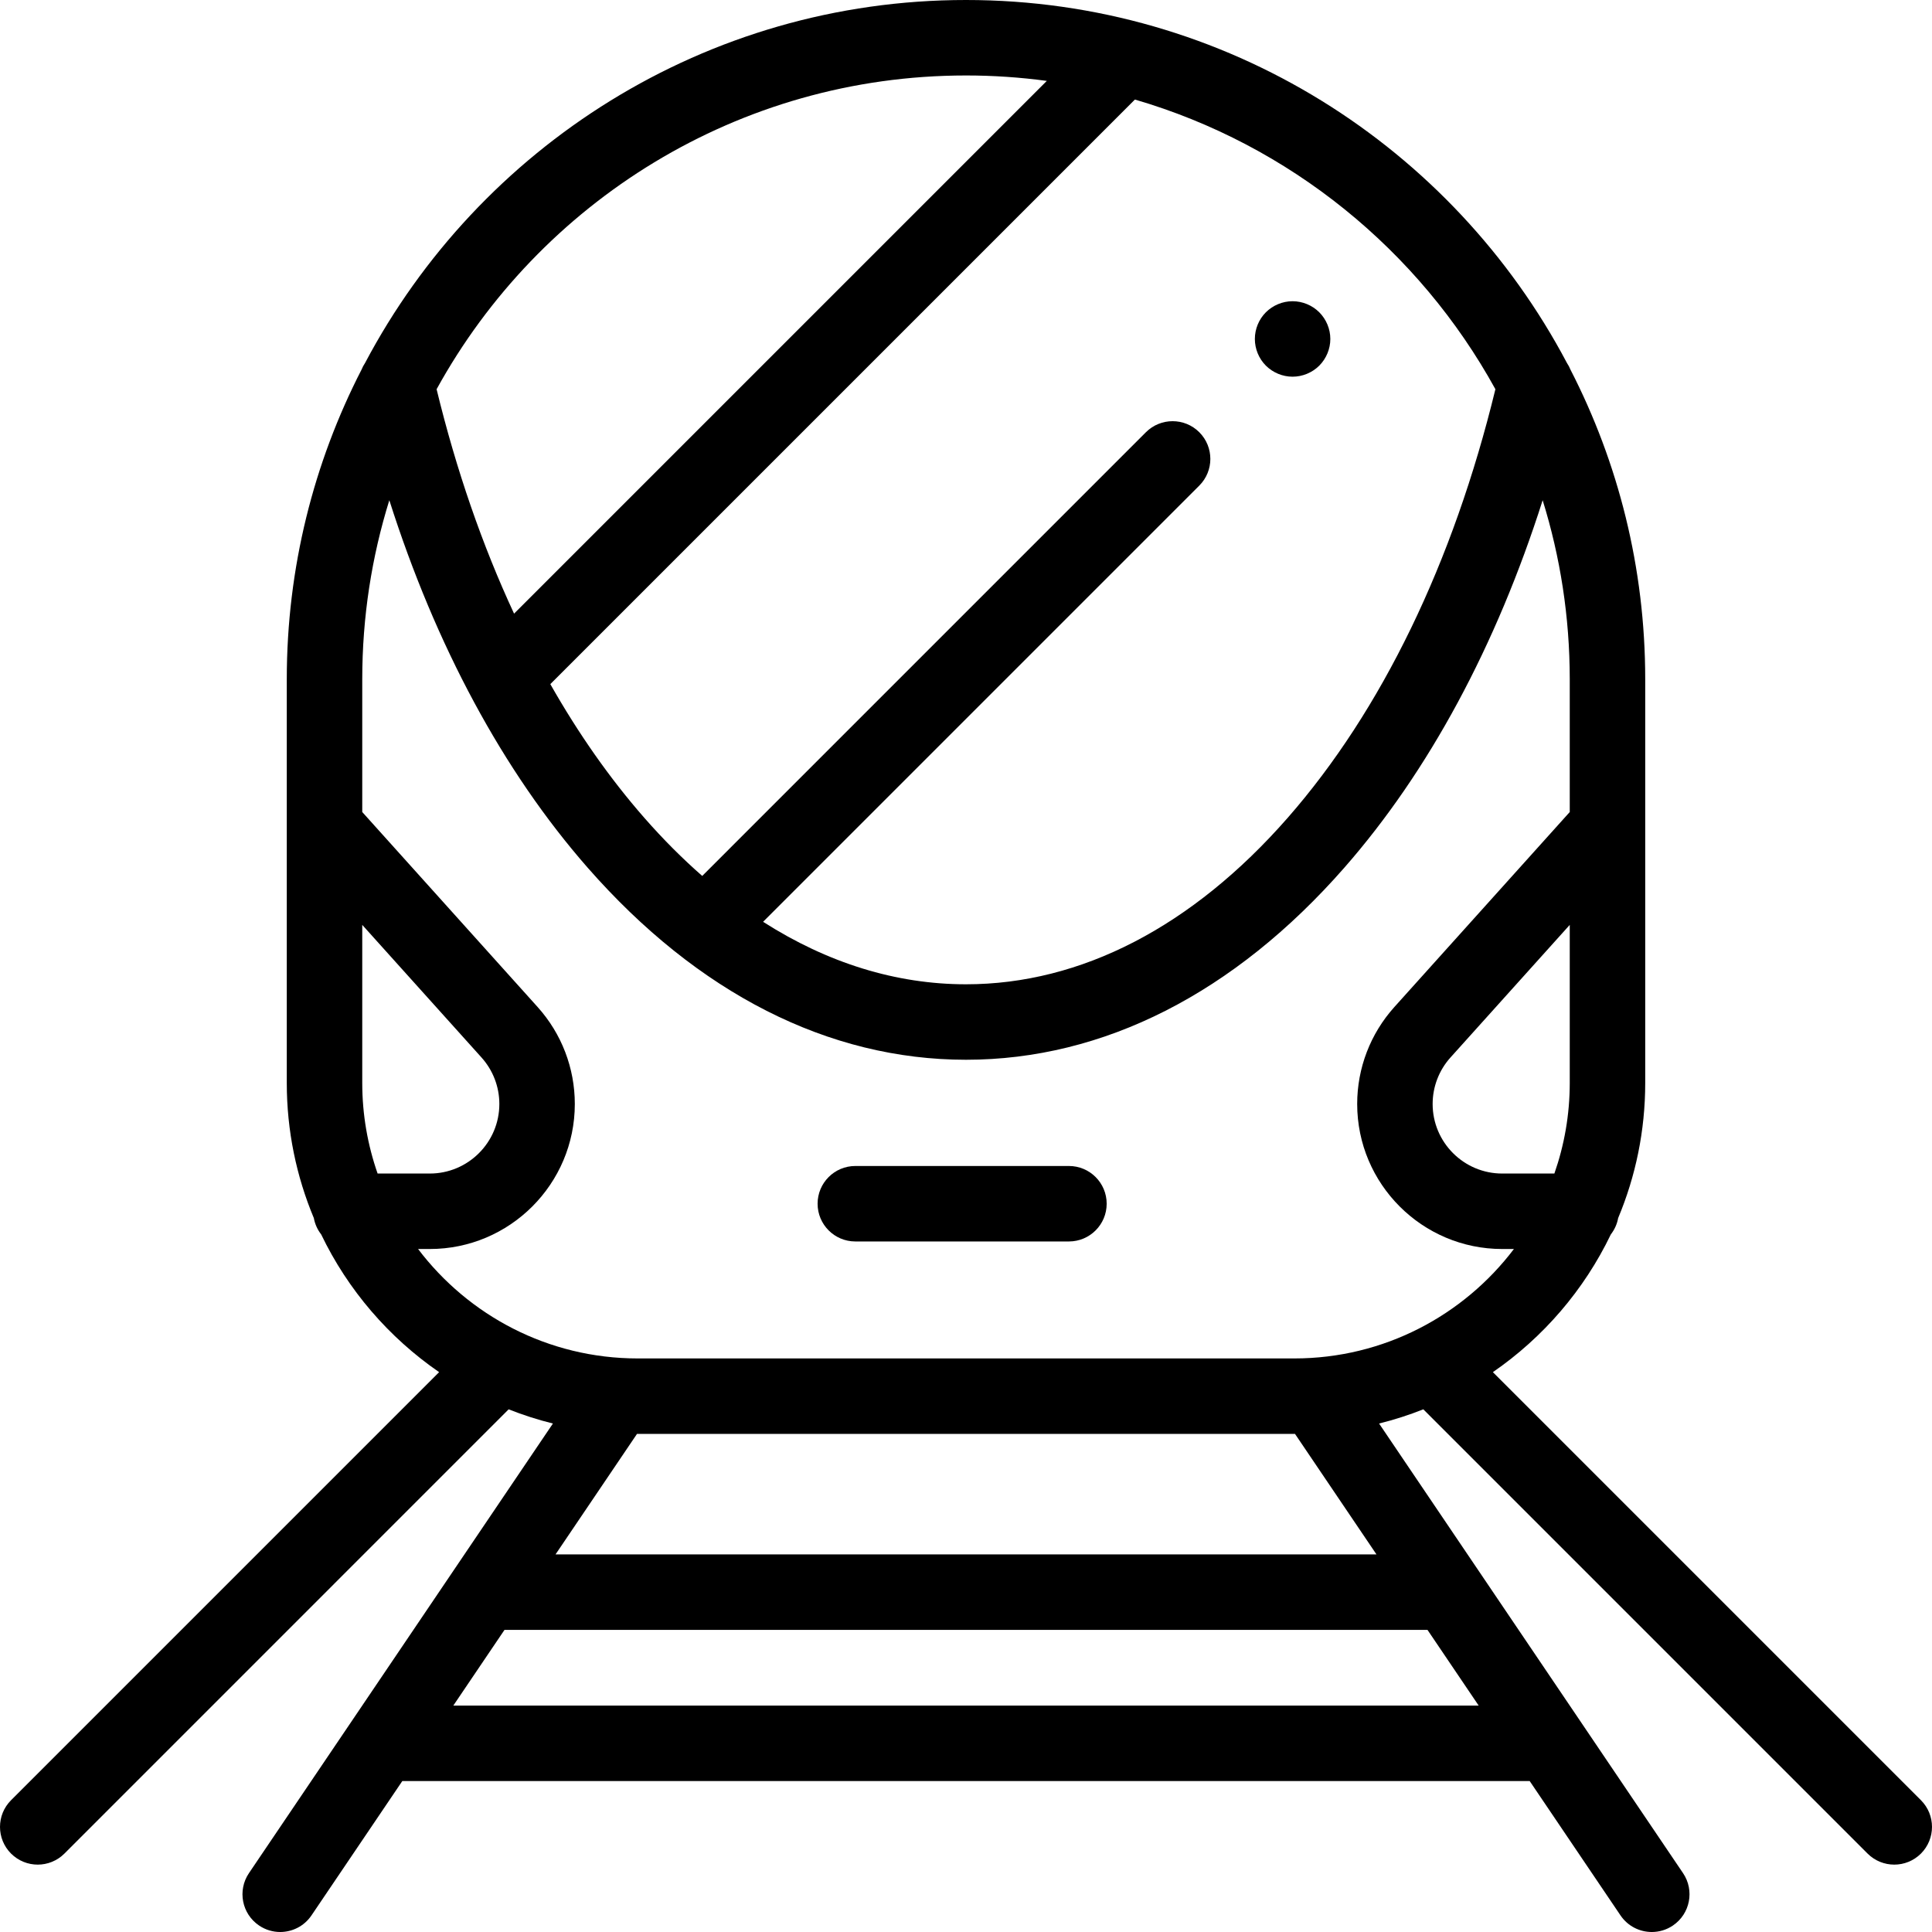
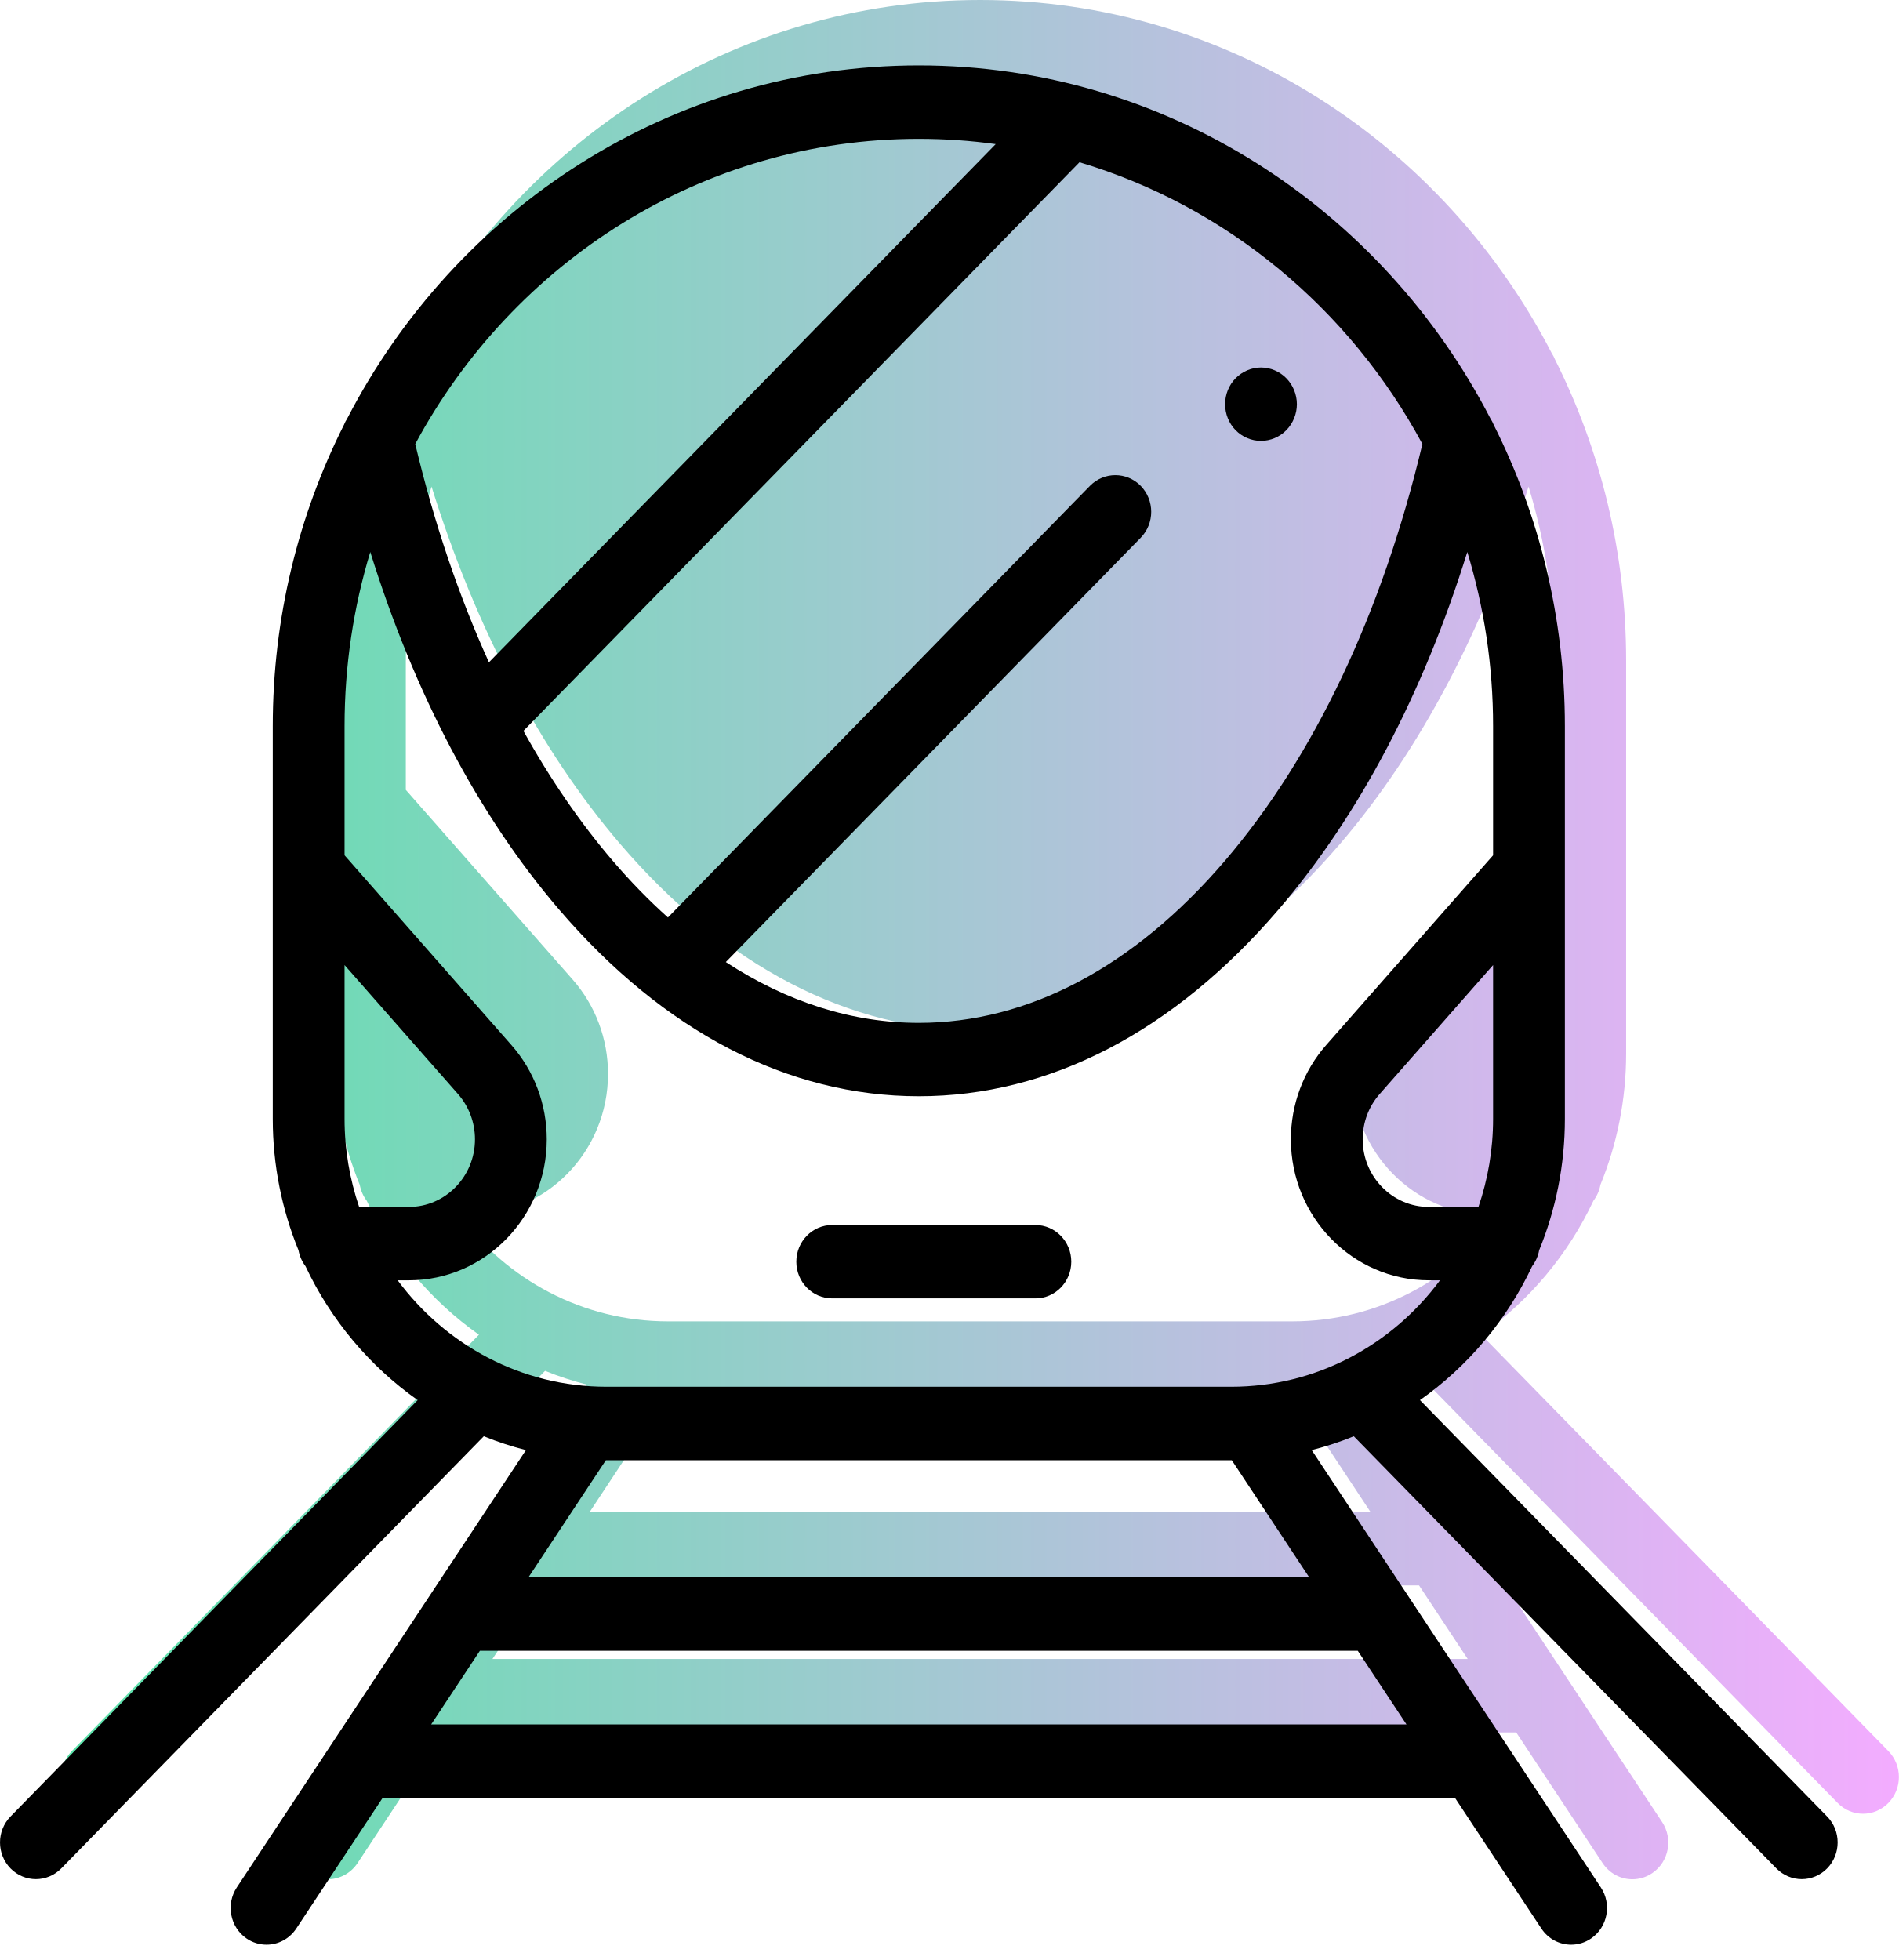
- <svg xmlns="http://www.w3.org/2000/svg" height="512pt" viewBox="0 0 512 512" width="512pt">
-   <path d="m509.07 477.074-113.441-113.441c13.344-9.195 24.184-21.777 31.254-36.496.969-1.246 1.652-2.723 1.945-4.34 4.617-11.023 7.172-23.117 7.172-35.797v-107c0-29.535-7.152-57.426-19.812-82.043-.25-.625-.566-1.219-.938-1.773-30.195-57.145-90.246-96.184-159.25-96.184s-129.055 39.039-159.25 96.184c-.371.559-.688 1.148-.938 1.773-12.66 24.617-19.812 52.508-19.812 82.043v107c0 12.68 2.555 24.773 7.168 35.797.297 1.617.977 3.094 1.949 4.34 7.07 14.719 17.91 27.301 31.254 36.496l-113.441 113.441c-3.906 3.906-3.906 10.238 0 14.145 1.953 1.949 4.512 2.926 7.07 2.926s5.117-.977 7.07-2.926l117.73-117.734c3.793 1.508 7.711 2.766 11.727 3.766l-80.551 119.148c-3.094 4.574-1.895 10.793 2.684 13.883 1.715 1.164 3.664 1.719 5.59 1.719 3.211 0 6.363-1.543 8.293-4.398l24.07-35.602h298.773l24.066 35.602c1.934 2.859 5.086 4.398 8.293 4.398 1.93 0 3.875-.555 5.594-1.719 4.574-3.09 5.777-9.309 2.684-13.883l-80.551-119.148c4.016-1 7.93-2.258 11.723-3.766l117.734 117.734c1.953 1.949 4.512 2.926 7.07 2.926s5.117-.977 7.07-2.926c3.906-3.906 3.906-10.238 0-14.145zm-166.07-117.074h-174c-23.742 0-44.863-11.398-58.203-29h3.105c21.191 0 38.43-17.238 38.43-38.43 0-9.508-3.5-18.633-9.855-25.699l-46.477-51.676v-35.195c0-16.508 2.512-32.441 7.176-47.434 12.277 38.562 30.18 71.84 52.539 97.355 29.195 33.316 63.871 50.926 100.285 50.926s71.09-17.609 100.285-50.926c22.355-25.516 40.262-58.793 52.535-97.355 4.664 14.992 7.18 30.926 7.18 47.434v35.195l-46.48 51.676c-6.352 7.066-9.852 16.191-9.852 25.699 0 21.188 17.238 38.43 38.426 38.43h3.109c-13.344 17.602-34.465 29-58.203 29zm-247-73v-41.895l31.605 35.141c3.047 3.391 4.727 7.766 4.727 12.324 0 10.16-8.266 18.43-18.43 18.43h-13.832c-2.625-7.523-4.07-15.594-4.07-24zm320 0c0 8.406-1.445 16.477-4.074 24h-13.832c-10.16 0-18.43-8.27-18.43-18.43 0-4.559 1.68-8.938 4.727-12.324l31.609-35.141zm-19.703-183.852c-11.176 45.973-30.168 85.191-55.055 113.594-25.285 28.855-54.762 44.105-85.242 44.105-18.535 0-36.699-5.648-53.773-16.559l115.598-115.598c3.906-3.906 3.906-10.238 0-14.145-3.906-3.902-10.234-3.902-14.145 0l-117.582 117.586c-5.258-4.602-10.379-9.73-15.34-15.391-9.133-10.422-17.465-22.309-24.918-35.441l154.922-154.918c41.039 11.977 75.309 39.984 95.535 76.766zm-140.297-83.148c7.262 0 14.41.496 21.418 1.438l-141.184 141.184c-8.41-18.082-15.324-38.043-20.531-59.473 27.23-49.516 79.906-83.148 140.297-83.148zm-135.867 432 13.562-20.062h244.605l13.566 20.062zm244.648-40.062h-217.562l21.594-31.941c.062 0 .125.004.188.004h174c.062 0 .125-.004.188-.004zm0 0" />
-   <path d="m283.281 309h-56.609c-5.523 0-10 4.477-10 10 0 5.52 4.477 10 10 10h56.609c5.52 0 10-4.48 10-10 0-5.523-4.48-10-10-10zm0 0" />
-   <path d="m342.539 99.828c2.641 0 5.211-1.066 7.082-2.93 1.859-1.867 2.93-4.438 2.93-7.07 0-2.629-1.07-5.207-2.93-7.066-1.859-1.863-4.441-2.934-7.082-2.934-2.629 0-5.199 1.07-7.07 2.934-1.859 1.859-2.918 4.43-2.918 7.066 0 2.633 1.059 5.211 2.918 7.07 1.871 1.863 4.441 2.93 7.07 2.93zm0 0" />
+ <svg xmlns="http://www.w3.org/2000/svg" width="31" height="32" viewBox="0 0 31 32" fill="none">
+   <path d="M30.828 28.589L24.181 21.791C24.963 21.24 25.598 20.486 26.013 19.604C26.069 19.529 26.11 19.441 26.127 19.344C26.397 18.683 26.547 17.958 26.547 17.199V10.787C26.547 9.017 26.128 7.345 25.386 5.87C25.371 5.833 25.353 5.797 25.331 5.764C23.562 2.339 20.043 0 16 0C11.957 0 8.438 2.339 6.669 5.764C6.647 5.797 6.629 5.833 6.614 5.87C5.872 7.345 5.453 9.017 5.453 10.787V17.199C5.453 17.958 5.603 18.683 5.873 19.344C5.891 19.441 5.93 19.529 5.987 19.604C6.402 20.486 7.037 21.24 7.819 21.791L1.172 28.589C0.943 28.823 0.943 29.202 1.172 29.436C1.286 29.553 1.436 29.612 1.586 29.612C1.736 29.612 1.886 29.553 2 29.436L8.898 22.381C9.121 22.472 9.35 22.547 9.586 22.607L4.866 29.747C4.685 30.021 4.755 30.394 5.023 30.579C5.124 30.649 5.238 30.682 5.351 30.682C5.539 30.682 5.723 30.589 5.837 30.418L7.247 28.285H24.753L26.163 30.418C26.277 30.59 26.461 30.682 26.649 30.682C26.762 30.682 26.876 30.649 26.977 30.579C27.245 30.394 27.316 30.021 27.134 29.747L22.414 22.607C22.65 22.547 22.879 22.472 23.101 22.381L30 29.436C30.114 29.553 30.264 29.612 30.414 29.612C30.564 29.612 30.714 29.553 30.828 29.436C31.057 29.202 31.057 28.823 30.828 28.589ZM21.098 21.573H10.902C9.511 21.573 8.274 20.89 7.492 19.835H7.674C8.916 19.835 9.926 18.802 9.926 17.532C9.926 16.963 9.721 16.416 9.348 15.992L6.625 12.896V10.787C6.625 9.797 6.772 8.843 7.045 7.944C7.765 10.255 8.814 12.249 10.124 13.778C11.835 15.775 13.866 16.83 16 16.83C18.134 16.83 20.165 15.775 21.876 13.778C23.186 12.249 24.235 10.255 24.954 7.944C25.228 8.843 25.375 9.797 25.375 10.787V12.896L22.651 15.992C22.279 16.416 22.074 16.963 22.074 17.532C22.074 18.802 23.084 19.835 24.326 19.835H24.508C23.726 20.89 22.489 21.573 21.098 21.573ZM8.039 27.086L8.834 25.884H23.166L23.961 27.086H8.039ZM22.374 24.686H9.626L10.891 22.771C10.895 22.771 10.899 22.772 10.902 22.772H21.098C21.101 22.772 21.105 22.771 21.109 22.771L22.374 24.686Z" fill="url(#paint0_linear)" />
+   <path d="M29.828 29.657L23.181 22.859C23.963 22.308 24.598 21.554 25.013 20.672C25.069 20.597 25.11 20.509 25.127 20.412C25.397 19.751 25.547 19.027 25.547 18.267V11.855C25.547 10.085 25.128 8.413 24.386 6.938C24.371 6.901 24.353 6.865 24.331 6.832C22.562 3.408 19.043 1.068 15 1.068C10.957 1.068 7.438 3.408 5.669 6.832C5.647 6.865 5.629 6.901 5.614 6.938C4.872 8.413 4.453 10.085 4.453 11.855V18.267C4.453 19.027 4.603 19.751 4.873 20.412C4.891 20.509 4.93 20.597 4.987 20.672C5.402 21.554 6.037 22.308 6.819 22.859L0.172 29.657C-0.057 29.891 -0.057 30.27 0.172 30.505C0.286 30.621 0.436 30.68 0.586 30.68C0.736 30.68 0.886 30.621 1 30.505L7.898 23.449C8.121 23.54 8.35 23.615 8.586 23.675L3.866 30.815C3.685 31.089 3.755 31.462 4.023 31.647C4.124 31.717 4.238 31.75 4.351 31.75C4.539 31.75 4.723 31.657 4.837 31.486L6.247 29.353H23.753L25.163 31.486C25.277 31.658 25.461 31.75 25.649 31.75C25.762 31.75 25.876 31.717 25.977 31.647C26.245 31.462 26.316 31.089 26.134 30.815L21.414 23.675C21.65 23.615 21.879 23.54 22.101 23.449L29 30.505C29.114 30.621 29.264 30.68 29.414 30.68C29.564 30.68 29.714 30.621 29.828 30.505C30.057 30.27 30.057 29.891 29.828 29.657V29.657ZM20.098 22.641H9.902C8.511 22.641 7.274 21.958 6.492 20.903H6.674C7.916 20.903 8.926 19.87 8.926 18.601C8.926 18.031 8.721 17.484 8.348 17.061L5.625 13.964V11.855C5.625 10.866 5.772 9.911 6.045 9.012C6.765 11.323 7.814 13.317 9.124 14.846C10.835 16.843 12.866 17.898 15 17.898C17.134 17.898 19.165 16.843 20.876 14.846C22.186 13.317 23.235 11.323 23.954 9.012C24.228 9.911 24.375 10.866 24.375 11.855V13.964L21.651 17.061C21.279 17.484 21.074 18.031 21.074 18.601C21.074 19.87 22.084 20.903 23.326 20.903H23.508C22.726 21.958 21.489 22.641 20.098 22.641ZM5.625 18.267V15.756L7.477 17.862C7.655 18.065 7.754 18.327 7.754 18.601C7.754 19.209 7.27 19.705 6.674 19.705H5.863C5.71 19.254 5.625 18.77 5.625 18.267V18.267ZM24.375 18.267C24.375 18.77 24.29 19.254 24.136 19.705H23.326C22.73 19.705 22.246 19.209 22.246 18.601C22.246 18.327 22.344 18.065 22.523 17.862L24.375 15.756V18.267ZM23.221 7.249C22.566 10.004 21.453 12.354 19.995 14.056C18.513 15.786 16.786 16.7 15 16.7C13.914 16.7 12.85 16.361 11.849 15.707L18.622 8.78C18.851 8.546 18.851 8.166 18.622 7.932C18.394 7.699 18.023 7.699 17.794 7.932L10.904 14.979C10.596 14.703 10.296 14.396 10.005 14.056C9.47 13.432 8.982 12.72 8.545 11.933L17.623 2.649C20.027 3.367 22.035 5.045 23.221 7.249V7.249ZM15 2.267C15.425 2.267 15.844 2.296 16.255 2.353L7.982 10.813C7.49 9.73 7.085 8.534 6.779 7.249C8.375 4.282 11.461 2.267 15 2.267V2.267ZM7.039 28.154L7.834 26.952H22.166L22.961 28.154H7.039ZM21.374 25.754H8.626L9.891 23.84C9.895 23.84 9.899 23.84 9.902 23.84H20.098C20.101 23.84 20.105 23.84 20.109 23.84L21.374 25.754Z" fill="black" />
+   <path d="M16.903 20H13.586C13.262 20 13 20.268 13 20.599C13 20.93 13.262 21.198 13.586 21.198H16.903C17.226 21.198 17.489 20.93 17.489 20.599C17.489 20.268 17.226 20 16.903 20Z" fill="black" />
+   <path d="M20.585 7.198C20.74 7.198 20.891 7.135 21 7.023C21.109 6.911 21.172 6.757 21.172 6.599C21.172 6.442 21.109 6.287 21 6.176C20.891 6.064 20.74 6 20.585 6C20.431 6 20.281 6.064 20.171 6.176C20.062 6.287 20 6.441 20 6.599C20 6.757 20.062 6.912 20.171 7.023C20.281 7.135 20.431 7.198 20.585 7.198Z" fill="black" />
+   <defs>
+     <linearGradient id="paint0_linear" x1="1" y1="16.5" x2="31" y2="16.5" gradientUnits="userSpaceOnUse">
+       <stop stop-color="#5BE2AA" />
+       <stop offset="1" stop-color="#F3ACFF" />
+       <stop offset="1" stop-opacity="0" />
+     </linearGradient>
+   </defs>
</svg>
